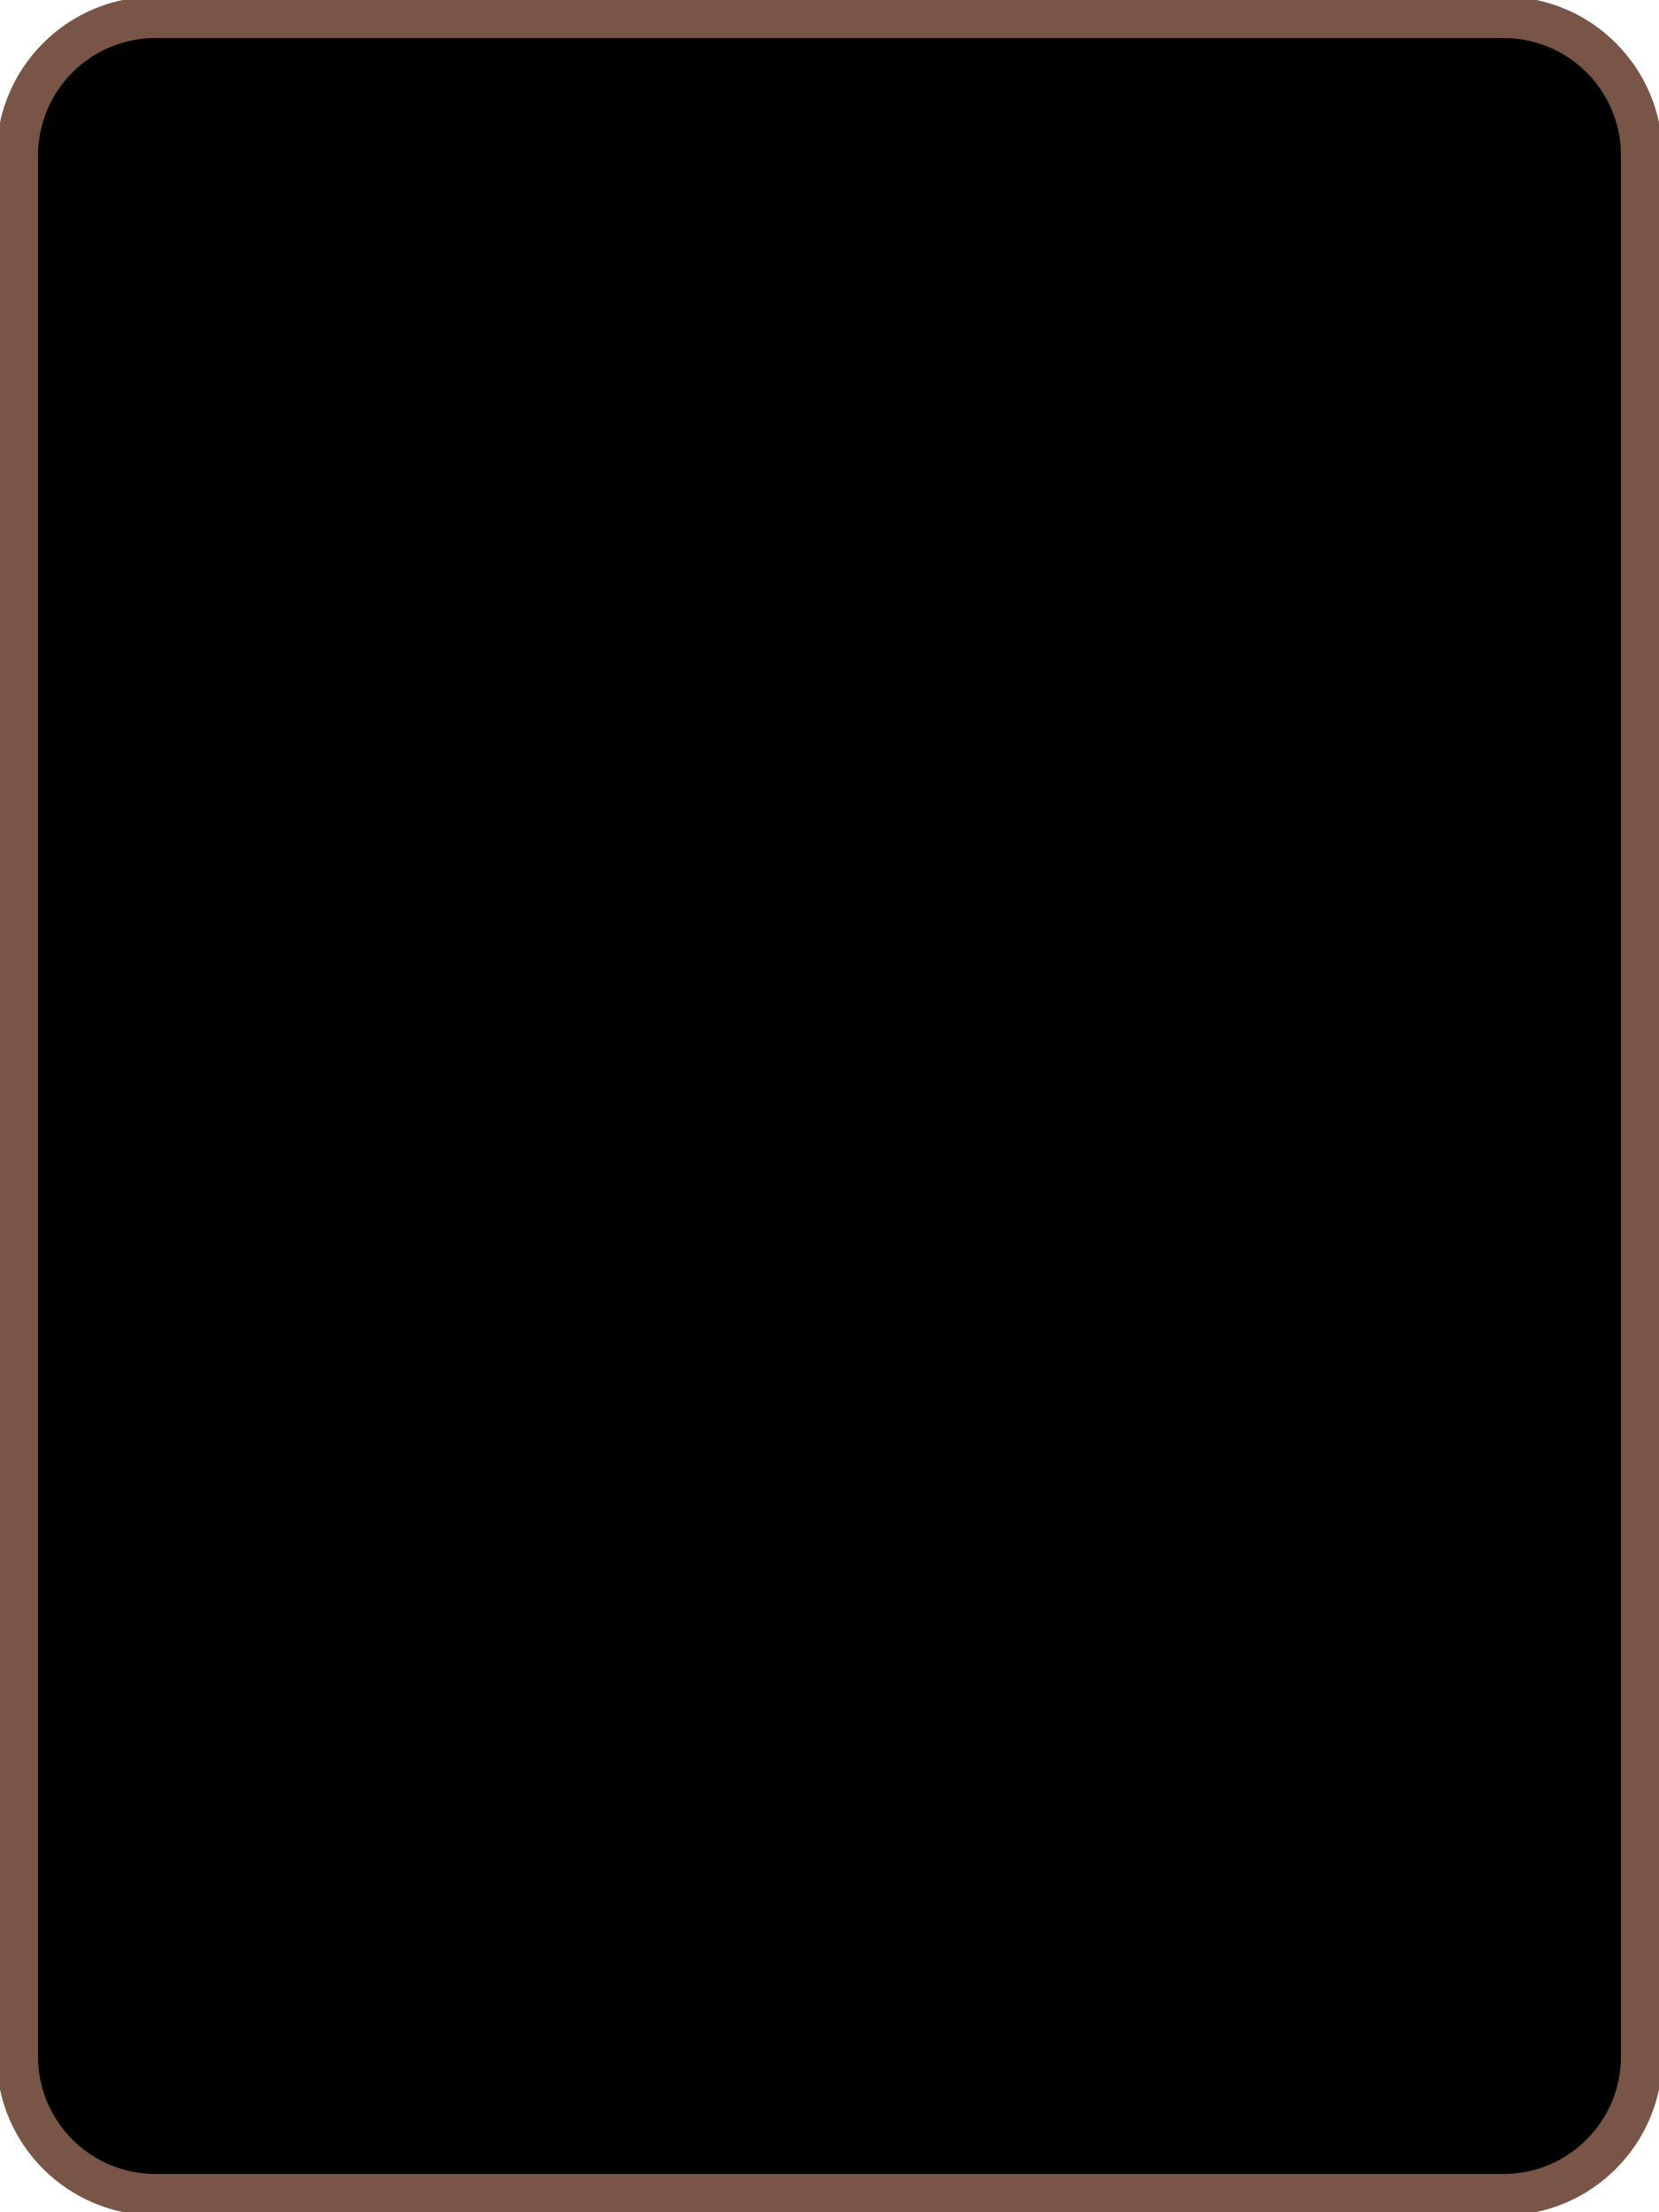
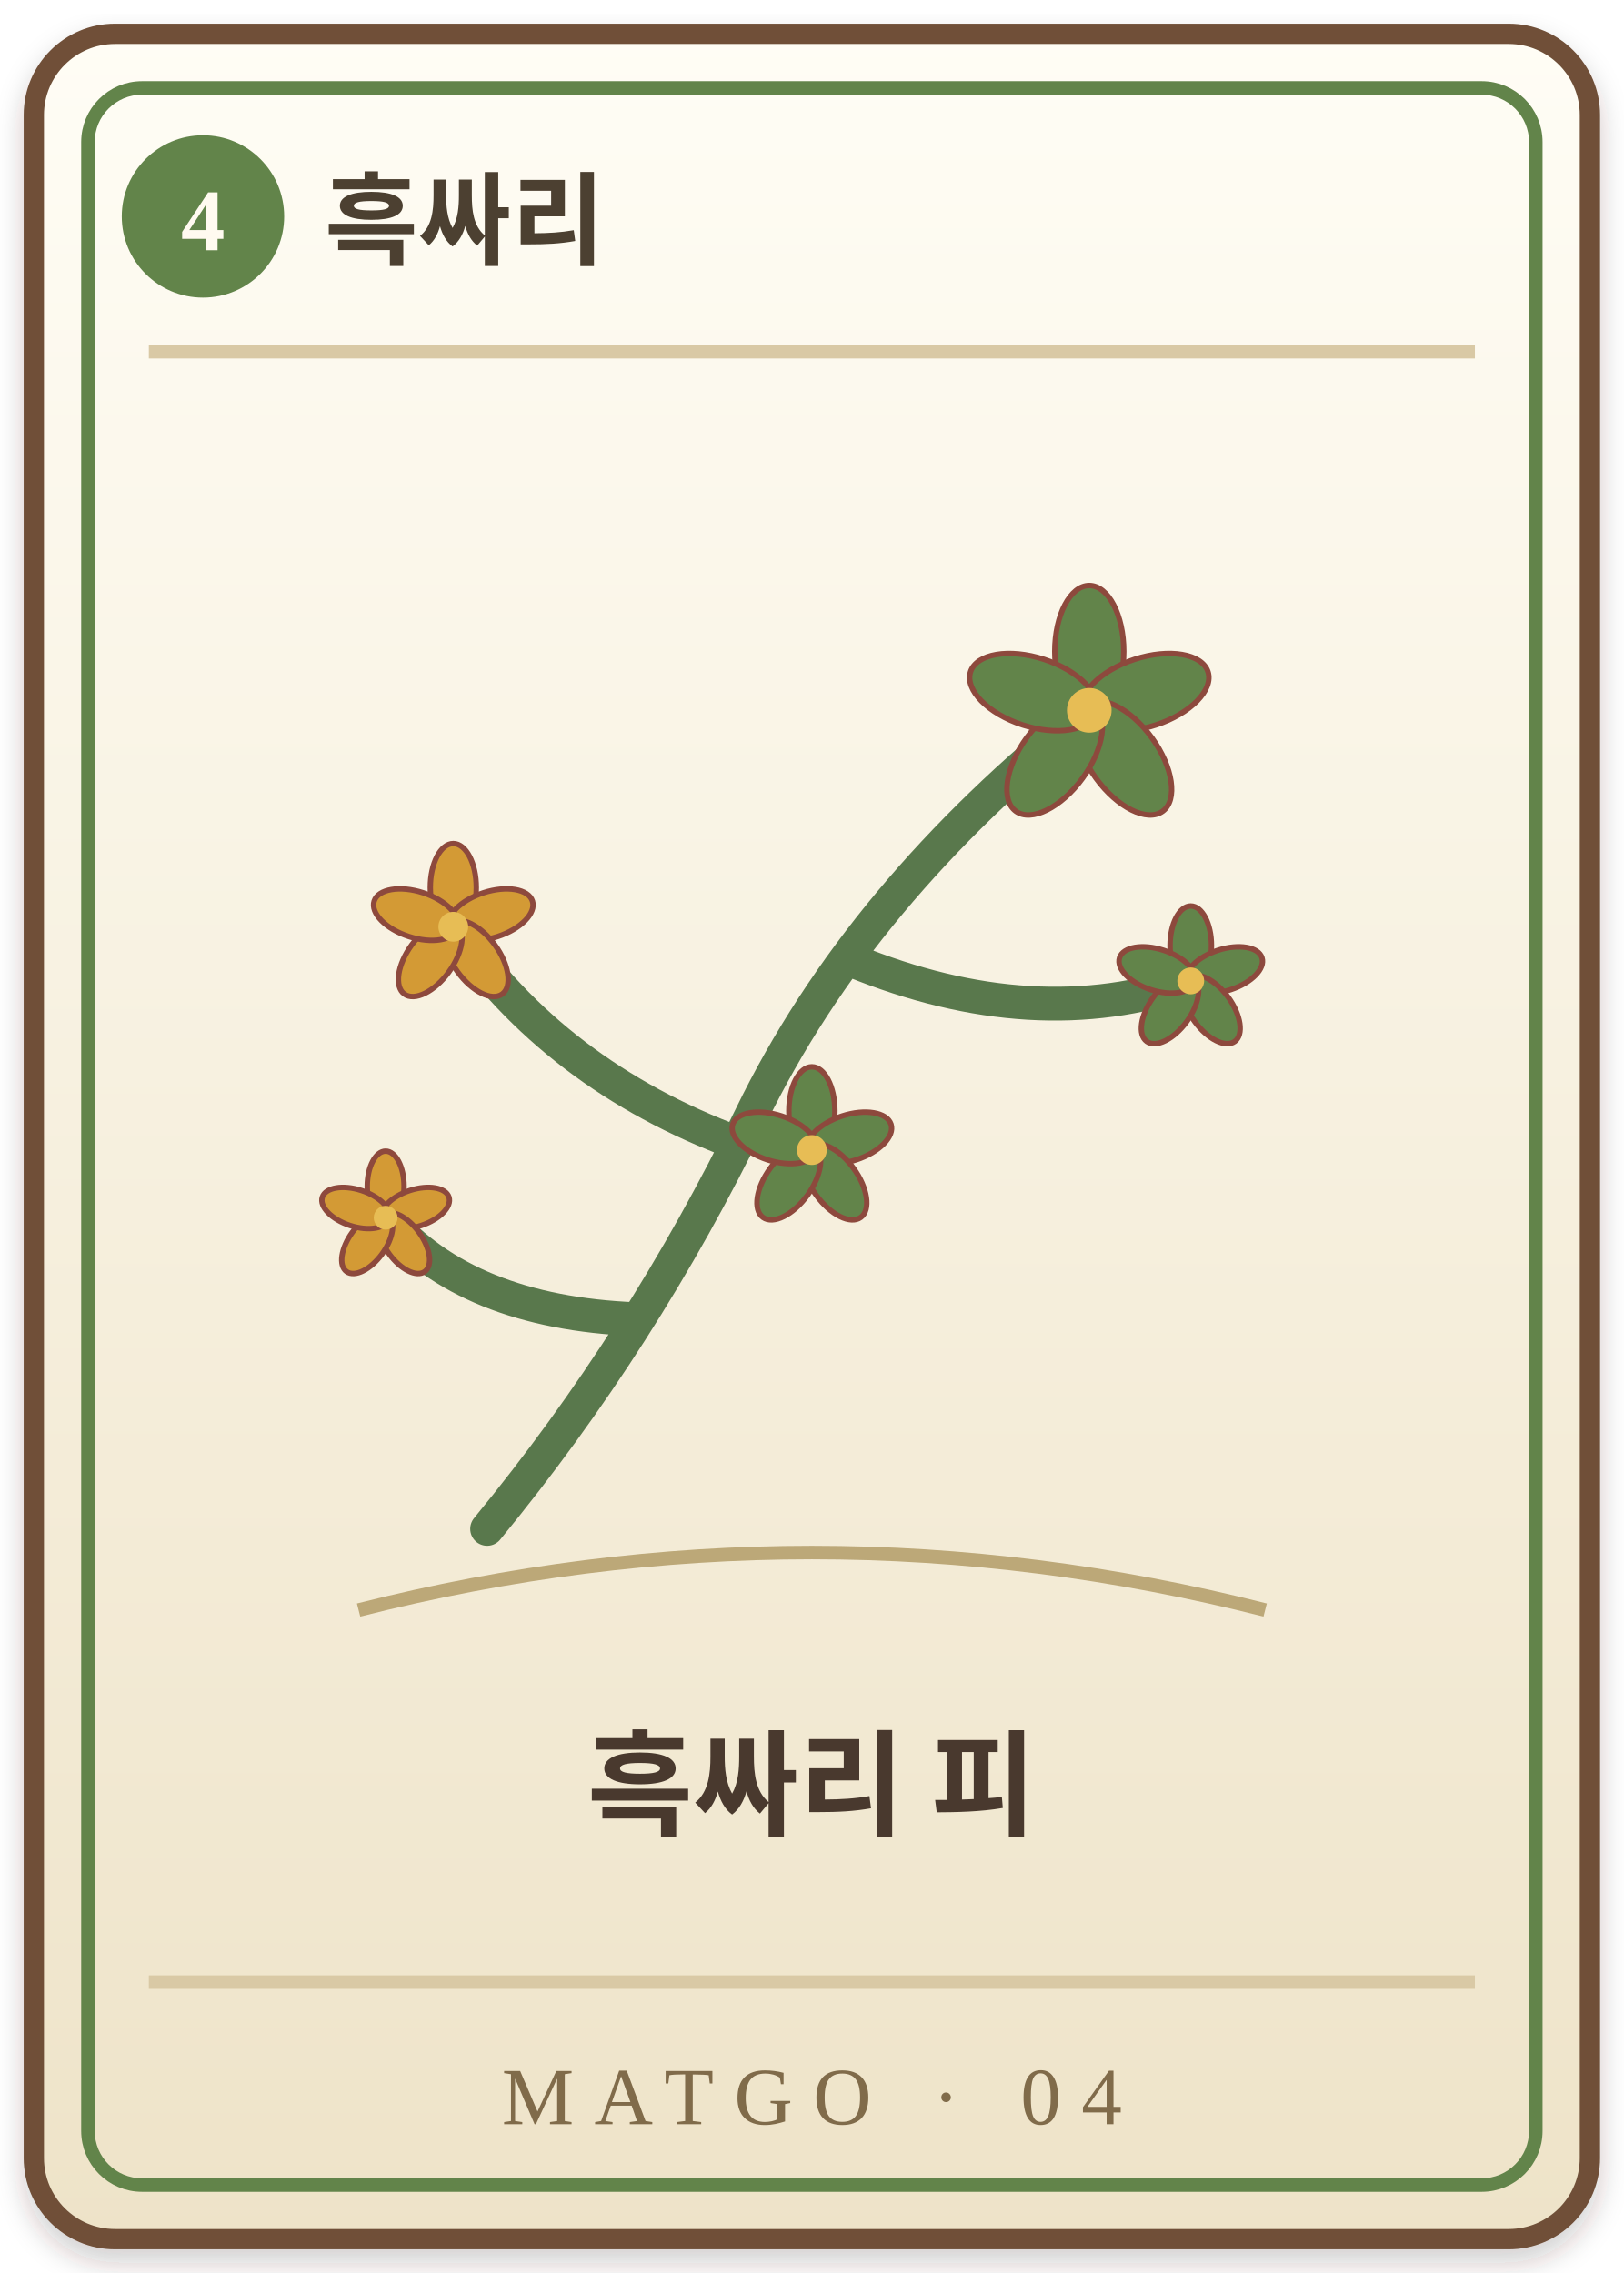
- <svg xmlns="http://www.w3.org/2000/svg" viewBox="0 0 48 64">
+ <svg xmlns="http://www.w3.org/2000/svg" viewBox="0 0 240 336" role="img" aria-labelledby="title-m04-pi-1">
  <defs>
-     <filter id="m04-pi-1-noise">
-       <feTurbulence type="fractalNoise" baseFrequency="0.5" numOctaves="2" />
-       <feDiffuseLighting in="Card" lightingColor="#ffffff">
-         <feRadialGradient fx="50%" fy="50%" r="60%">
-           <stop offset=".05" stop-color="#ffffff" />
-           <stop offset=".15" stop-color="#aaaaaa" />
-           <stop offset=".80" stop-color="#000000" />
-         </feRadialGradient>
-       </feDiffuseLighting>
+     <linearGradient id="paper-m04-pi-1" x2="0" y2="1">
+       <stop stop-color="#fffdf5" />
+       <stop offset="1" stop-color="#eee3c8" />
+     </linearGradient>
+     <filter id="shadow-m04-pi-1" x="-10%" y="-10%" width="120%" height="120%">
+       <feDropShadow dx="0" dy="2" stdDeviation="2" flood-color="#332b20" flood-opacity=".22" />
    </filter>
  </defs>
-   <rect x="0.5" y="0.5" width="47" height="63" fill="hsl(-14479504141199036000, 45%, -1407729569283239700%)" stroke="#795548" stroke-width="1.2" rx="4" />
+   <rect x="5" y="5" width="230" height="326" rx="12" fill="url(#paper-m04-pi-1)" stroke="#6f5038" stroke-width="3" filter="url(#shadow-m04-pi-1)" />
+   <rect x="13" y="13" width="214" height="310" rx="8" fill="none" stroke="#62844a" stroke-width="2" />
+   <path d="M22 52 H218" stroke="#d9c9a5" stroke-width="2" />
+   <circle cx="30" cy="32" r="12" fill="#62844a" />
+   <text x="30" y="37" text-anchor="middle" font-size="13" font-weight="700" fill="#fffaf0">4</text>
+   <text x="48" y="38" font-size="15" font-weight="700" fill="#4c4031">흑싸리</text>
+   <g>
+     <g>
+       <path d="M72 226 Q95 198 111 165 Q127 132 161 105 M109 169 Q82 159 67 137 M126 142 Q153 153 176 145 M94 195 Q69 194 57 180" fill="none" stroke="#59784c" stroke-width="5" stroke-linecap="round" />
+       <g transform="translate(161 105)" fill="#62844a" stroke="#8d493d" stroke-width=".8">
+         <ellipse cy="-8.7" rx="5.1" ry="9.75" />
+         <ellipse cy="-8.7" rx="5.1" ry="9.75" transform="rotate(72)" />
+         <ellipse cy="-8.7" rx="5.1" ry="9.75" transform="rotate(144)" />
+         <ellipse cy="-8.7" rx="5.1" ry="9.75" transform="rotate(216)" />
+         <ellipse cy="-8.7" rx="5.1" ry="9.75" transform="rotate(288)" />
+         <circle r="3.3" fill="#e7bd55" stroke="none" />
+       </g>
+       <g transform="translate(67 137)" fill="#d39a35" stroke="#8d493d" stroke-width=".8">
+         <ellipse cy="-5.8" rx="3.4" ry="6.5" />
+         <ellipse cy="-5.8" rx="3.4" ry="6.5" transform="rotate(72)" />
+         <ellipse cy="-5.8" rx="3.4" ry="6.5" transform="rotate(144)" />
+         <ellipse cy="-5.8" rx="3.4" ry="6.5" transform="rotate(216)" />
+         <ellipse cy="-5.8" rx="3.4" ry="6.5" transform="rotate(288)" />
+         <circle r="2.2" fill="#e7bd55" stroke="none" />
+       </g>
+       <g transform="translate(176 145)" fill="#62844a" stroke="#8d493d" stroke-width=".8">
+         <ellipse cy="-5.22" rx="3.06" ry="5.85" />
+         <ellipse cy="-5.22" rx="3.06" ry="5.85" transform="rotate(72)" />
+         <ellipse cy="-5.22" rx="3.06" ry="5.85" transform="rotate(144)" />
+         <ellipse cy="-5.22" rx="3.06" ry="5.85" transform="rotate(216)" />
+         <ellipse cy="-5.22" rx="3.06" ry="5.85" transform="rotate(288)" />
+         <circle r="1.98" fill="#e7bd55" stroke="none" />
+       </g>
+       <g transform="translate(57 180)" fill="#d39a35" stroke="#8d493d" stroke-width=".8">
+         <ellipse cy="-4.64" rx="2.72" ry="5.2" />
+         <ellipse cy="-4.64" rx="2.72" ry="5.2" transform="rotate(72)" />
+         <ellipse cy="-4.64" rx="2.72" ry="5.2" transform="rotate(144)" />
+         <ellipse cy="-4.64" rx="2.72" ry="5.2" transform="rotate(216)" />
+         <ellipse cy="-4.64" rx="2.72" ry="5.2" transform="rotate(288)" />
+         <circle r="1.76" fill="#e7bd55" stroke="none" />
+       </g>
+       <g transform="translate(120 170)" fill="#62844a" stroke="#8d493d" stroke-width=".8">
+         <ellipse cy="-5.8" rx="3.4" ry="6.5" />
+         <ellipse cy="-5.8" rx="3.4" ry="6.5" transform="rotate(72)" />
+         <ellipse cy="-5.8" rx="3.4" ry="6.5" transform="rotate(144)" />
+         <ellipse cy="-5.8" rx="3.4" ry="6.5" transform="rotate(216)" />
+         <ellipse cy="-5.8" rx="3.4" ry="6.5" transform="rotate(288)" />
+         <circle r="2.2" fill="#e7bd55" stroke="none" />
+       </g>
+       <path d="M53 238 Q120 221 187 238" fill="none" stroke="#bca878" stroke-width="2" />
+       <text x="120" y="270" text-anchor="middle" font-size="17" font-weight="700" fill="#49392e">흑싸리 피</text>
+     </g>
+   </g>
+   <path d="M22 293 H218" stroke="#d9c9a5" stroke-width="2" />
+   <text x="120" y="314" text-anchor="middle" font-size="12" letter-spacing="3" fill="#806b4a">MATGO · 04</text>
</svg>
